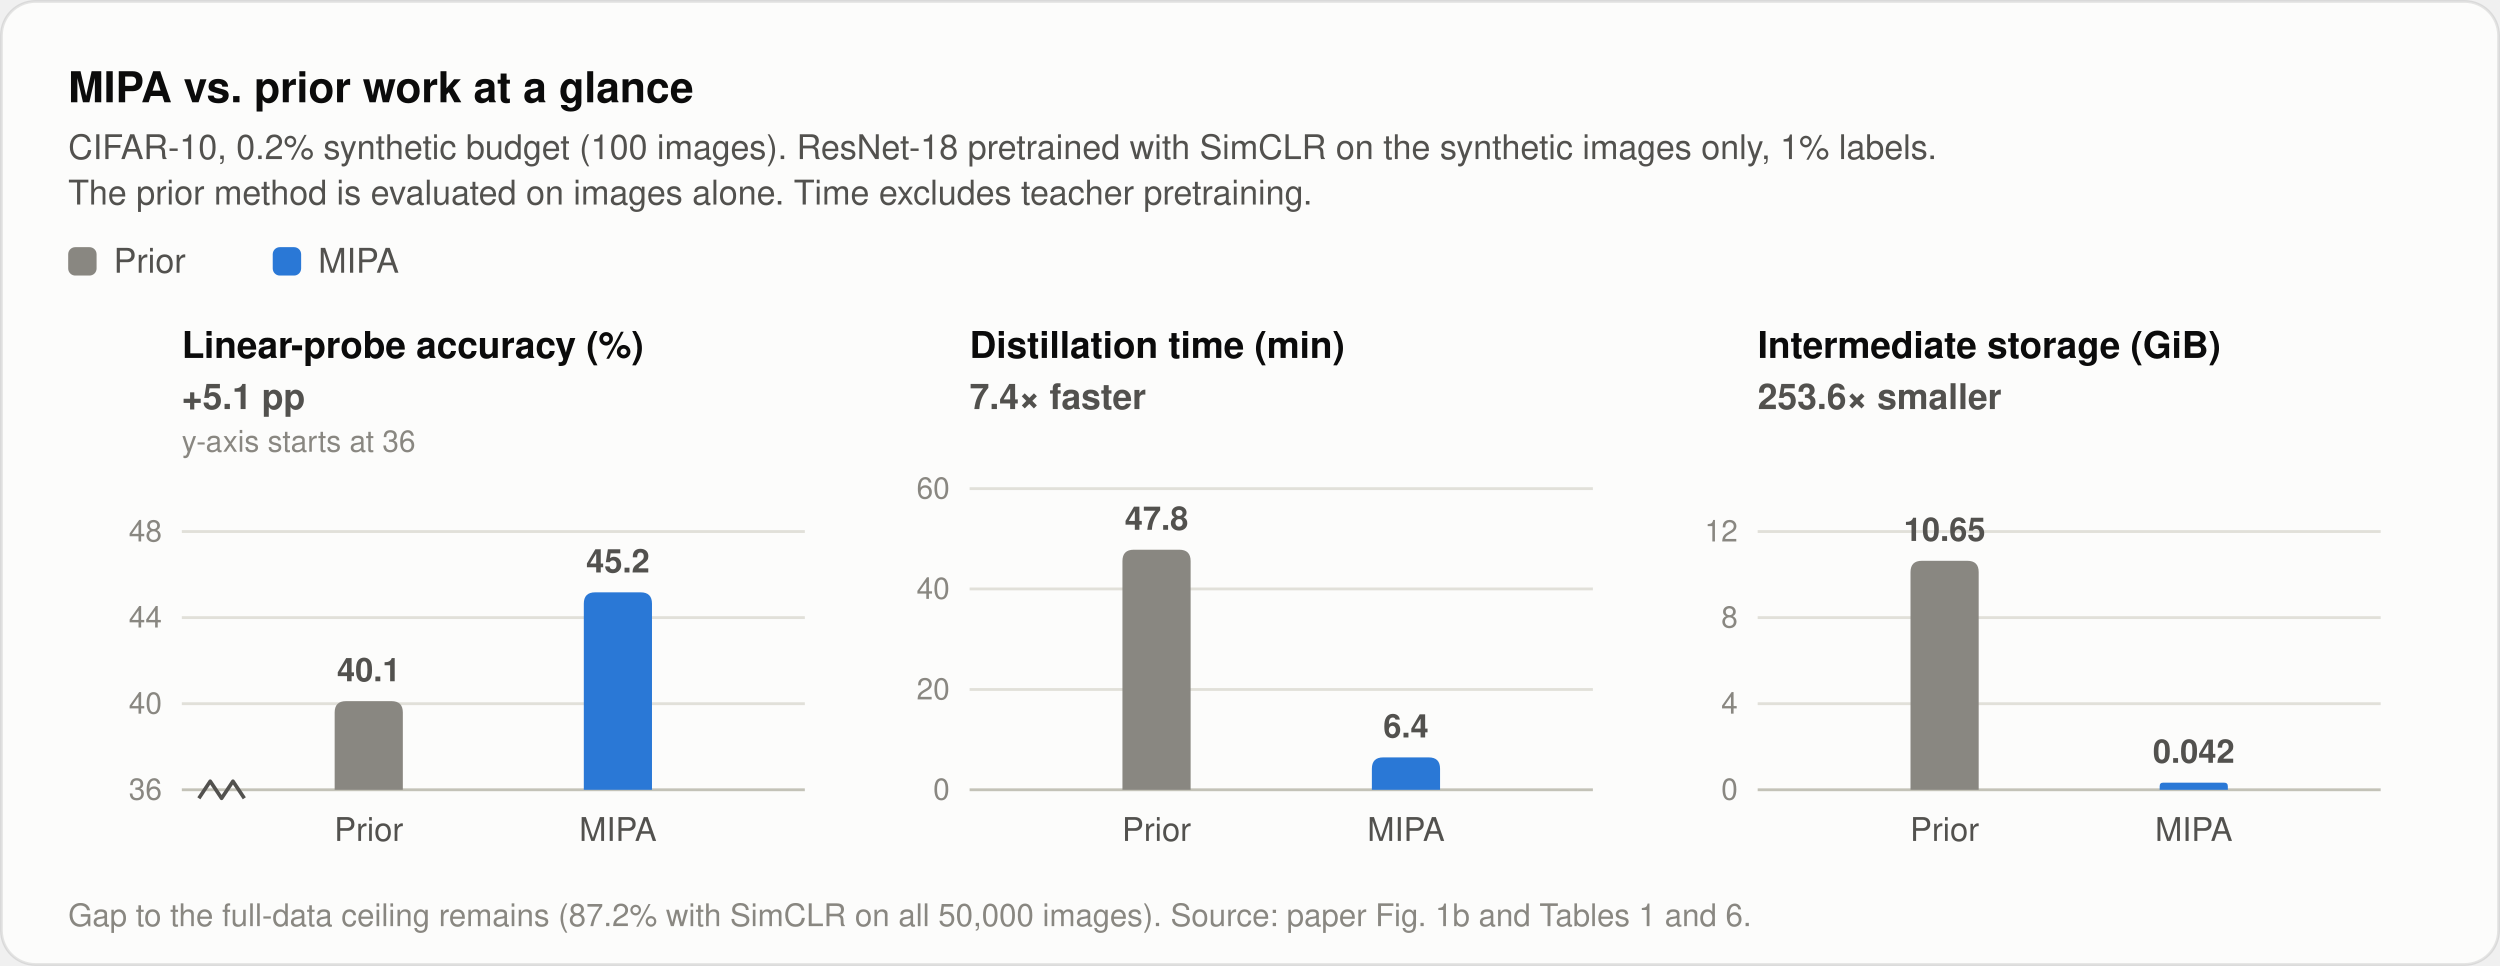
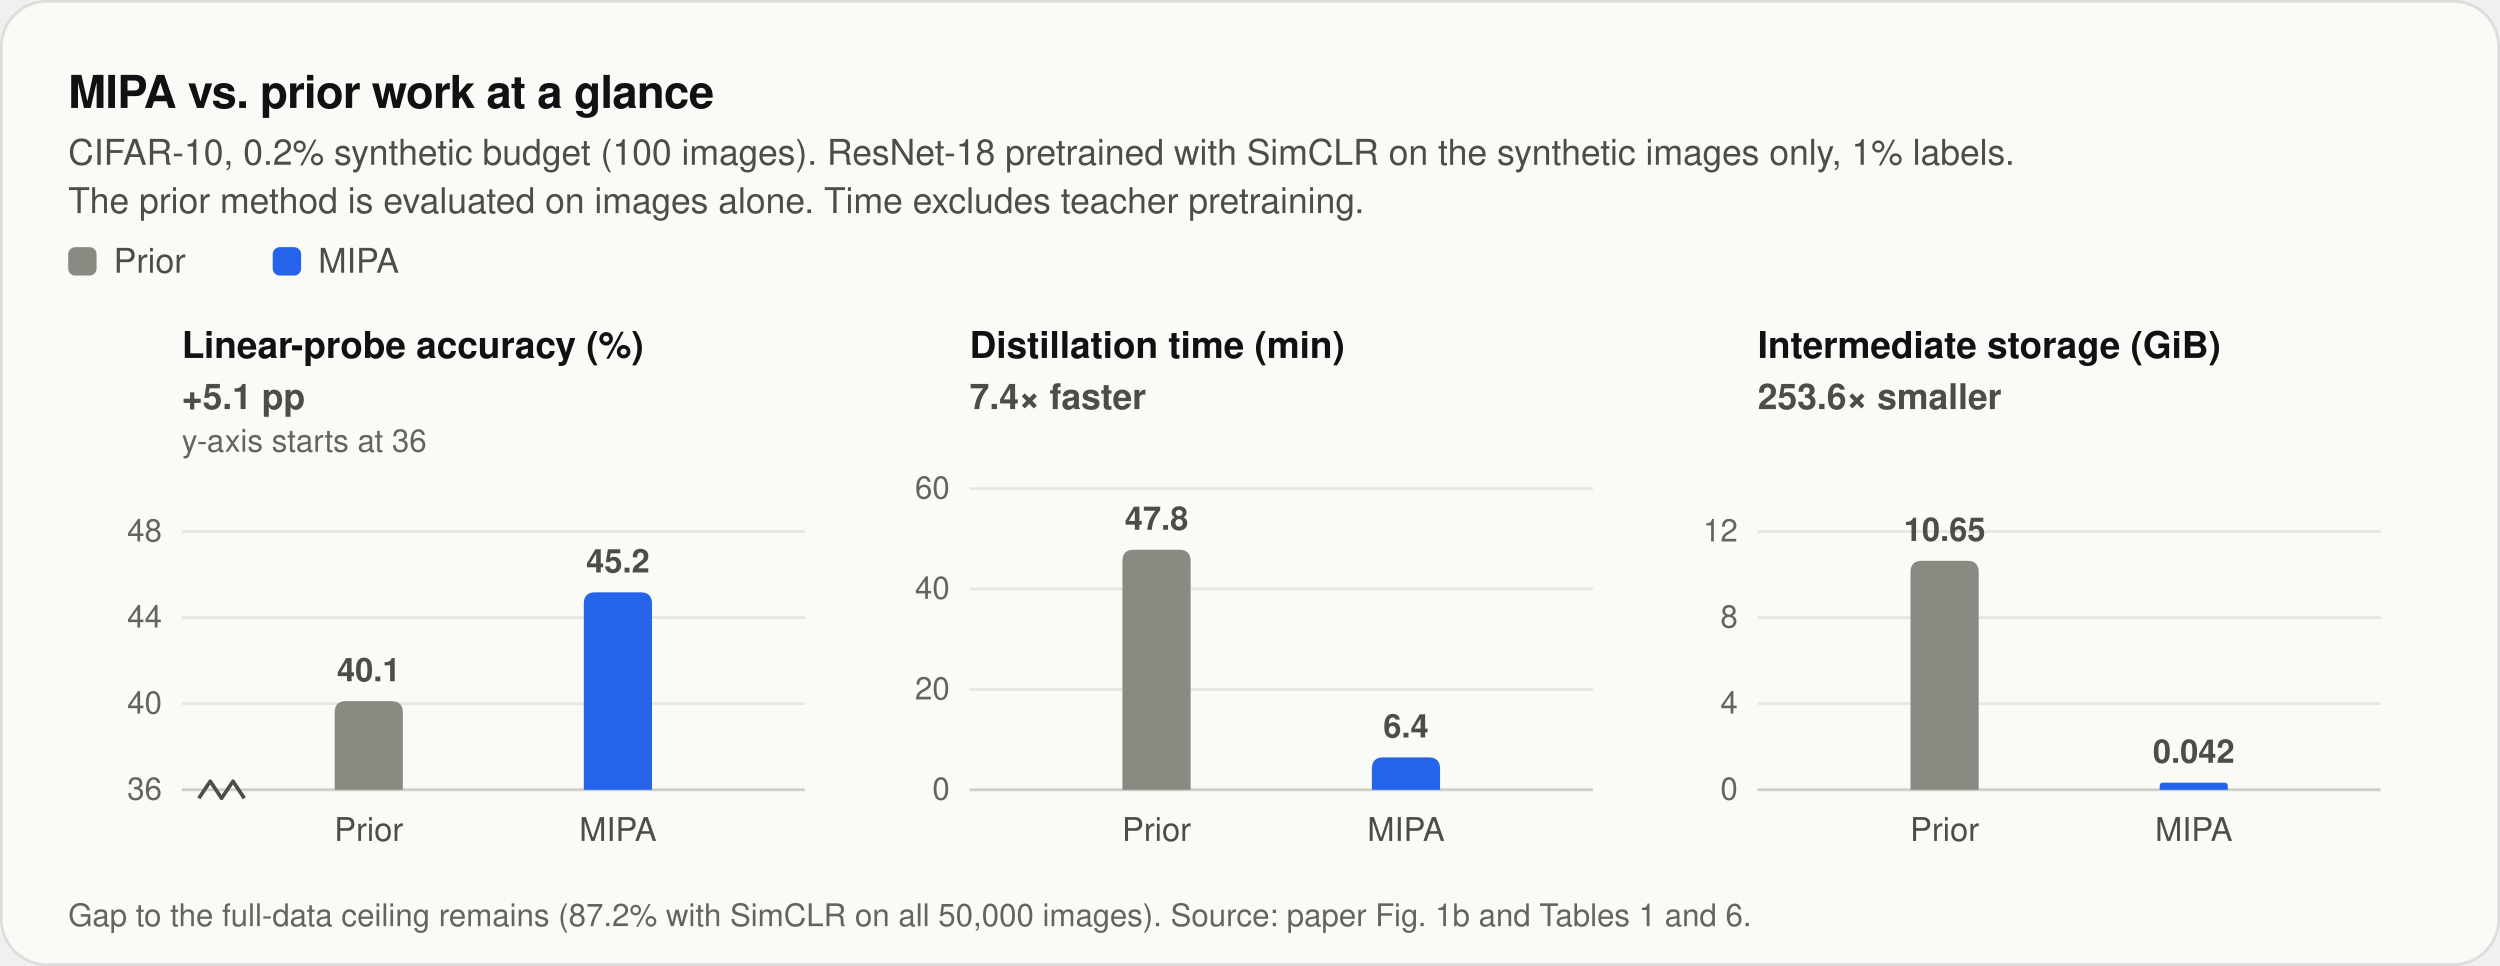
<svg xmlns="http://www.w3.org/2000/svg" viewBox="0 0 880 340" width="880" height="340" role="img" aria-label="MIPA versus the prior method on CIFAR-10 at a 0.2% budget: linear-probe accuracy 45.2 versus 40.1 percent, distillation time 6.4 versus 47.8 minutes, intermediate storage 0.042 versus 10.65 GiB">
-   <style>text{font-family:system-ui, -apple-system, 'Segoe UI', Helvetica, Arial, sans-serif}.onblue{fill:#fff}.plate{fill:#fff}.px{image-rendering:pixelated;image-rendering:crisp-edges}.surface{fill:#fcfcfb}.bd{stroke:#0b0b0b;stroke-opacity:.10}.ink{fill:#0b0b0b}.ink2{fill:#52514e}.muted{fill:#898781}.s-grid{stroke:#e1e0d9}.s-axis{stroke:#c3c2b7}.s-ink2{stroke:#52514e}.f-ink2{fill:#52514e}.blue{fill:#2a78d6}.s-blue{stroke:#2a78d6}.orange{fill:#eb6834}.gray{fill:#898781}.s-gray{stroke:#898781}.tile{fill:#0b0b0b;fill-opacity:.035;stroke:#0b0b0b;stroke-opacity:.14}.r0{fill:#cde2fb}.r1{fill:#b7d3f6}.r2{fill:#9ec5f4}.r3{fill:#86b6ef}.r4{fill:#6da7ec}.r5{fill:#5598e7}.r6{fill:#3987e5}.r7{fill:#2a78d6}.r8{fill:#256abf}.r9{fill:#1c5cab}.r10{fill:#184f95}.r11{fill:#104281}.r12{fill:#0d366b}@media (prefers-color-scheme: dark){.surface{fill:#1a1a19}.bd{stroke:#ffffff;stroke-opacity:.10}.ink{fill:#f0efec}.ink2{fill:#c3c2b7}.muted{fill:#898781}.s-grid{stroke:#2c2c2a}.s-axis{stroke:#383835}.s-ink2{stroke:#c3c2b7}.f-ink2{fill:#c3c2b7}.blue{fill:#3987e5}.s-blue{stroke:#3987e5}.orange{fill:#d95926}.gray{fill:#898781}.s-gray{stroke:#898781}.tile{fill:#ffffff;fill-opacity:.05;stroke:#ffffff;stroke-opacity:.14}.r0{fill:#0d366b}.r1{fill:#104281}.r2{fill:#184f95}.r3{fill:#1c5cab}.r4{fill:#256abf}.r5{fill:#2a78d6}.r6{fill:#3987e5}.r7{fill:#5598e7}.r8{fill:#6da7ec}.r9{fill:#86b6ef}.r10{fill:#9ec5f4}.r11{fill:#b7d3f6}.r12{fill:#cde2fb}}</style>
+   <style>text{font-family:system-ui, -apple-system, 'Segoe UI', Helvetica, Arial, sans-serif}.plate{fill:#fff}.px{image-rendering:pixelated;image-rendering:crisp-edges}.surface{fill:#fafaf7}.bd{stroke:#101112;stroke-opacity:.10}.ink{fill:#101112}.ink2{fill:#4d4c48}.muted{fill:#64635e}.s-grid{stroke:#e7e6e0}.s-axis{stroke:#cfcec7}.s-ink2{stroke:#4d4c48}.f-ink2{fill:#4d4c48}.blue{fill:#2563eb}.s-blue{stroke:#2563eb}.orange{fill:#c2410c}.gray{fill:#8a8982}.s-gray{stroke:#8a8982}.tile{fill:#101112;fill-opacity:.035;stroke:#101112;stroke-opacity:.14}.blk{fill:#f1f0eb;stroke:#101112;stroke-opacity:.10}.hl{fill:none;stroke:#ffffff;stroke-opacity:.9}.dot{fill:#77766f}.sh{opacity:.10}.onblue{fill:#ffffff}.cblue{color:#2563eb}.cink{color:#101112}.mk-g{fill:#8a8982}.mk-b{fill:#2563eb}.mk-w{fill:#4d4c48}.r0{fill:#cde2fb}.r1{fill:#b7d3f6}.r2{fill:#9ec5f4}.r3{fill:#86b6ef}.r4{fill:#6da7ec}.r5{fill:#5598e7}.r6{fill:#3987e5}.r7{fill:#2a78d6}.r8{fill:#256abf}.r9{fill:#1c5cab}.r10{fill:#184f95}.r11{fill:#104281}.r12{fill:#0d366b}@media (prefers-color-scheme: dark){.surface{fill:#131416}.bd{stroke:#ffffff;stroke-opacity:.10}.ink{fill:#f4f4f1}.ink2{fill:#c8c7c1}.muted{fill:#a09f98}.s-grid{stroke:#25262a}.s-axis{stroke:#34353a}.s-ink2{stroke:#c8c7c1}.f-ink2{fill:#c8c7c1}.blue{fill:#6aa5ff}.s-blue{stroke:#6aa5ff}.orange{fill:#fb923c}.gray{fill:#8b8a84}.s-gray{stroke:#8b8a84}.tile{fill:#ffffff;fill-opacity:.05;stroke:#ffffff;stroke-opacity:.14}.blk{fill:#1b1c1f;stroke:#ffffff;stroke-opacity:.10}.hl{fill:none;stroke:#ffffff;stroke-opacity:.07}.dot{fill:#b9b8b1}.sh{opacity:.45}.onblue{fill:#0b1220}.cblue{color:#6aa5ff}.cink{color:#f4f4f1}.mk-g{fill:#8b8a84}.mk-b{fill:#6aa5ff}.mk-w{fill:#c8c7c1}.r0{fill:#0d366b}.r1{fill:#104281}.r2{fill:#184f95}.r3{fill:#1c5cab}.r4{fill:#256abf}.r5{fill:#2a78d6}.r6{fill:#3987e5}.r7{fill:#5598e7}.r8{fill:#6da7ec}.r9{fill:#86b6ef}.r10{fill:#9ec5f4}.r11{fill:#b7d3f6}.r12{fill:#cde2fb}}@media (prefers-contrast: more){.bd{stroke-opacity:.55}.muted,.ink2{fill:#101112}.s-grid{stroke:#cfcec7}}@media (prefers-color-scheme: dark) and (prefers-contrast: more){.muted,.ink2{fill:#f4f4f1}.s-grid{stroke:#34353a}}</style>
  <defs />
-   <rect x="0.5" y="0.5" width="879.0" height="339.0" rx="12" class="surface bd" />
-   <text x="24.0" y="36.0" class="ink" font-size="15" font-weight="600" text-anchor="start">MIPA vs. prior work at a glance</text>
-   <text x="24.0" y="56.0" class="ink2" font-size="12" font-weight="400" text-anchor="start">CIFAR-10, 0.2% synthetic budget (100 images). ResNet-18 pretrained with SimCLR on the synthetic images only, 1% labels.</text>
-   <text x="24.0" y="72.0" class="ink2" font-size="12" font-weight="400" text-anchor="start">The prior method is evaluated on images alone. Time excludes teacher pretraining.</text>
+   <rect x="0.5" y="0.5" width="879.0" height="339.0" rx="16" class="surface bd" />
+   <text x="24.0" y="38.0" class="ink" font-size="16" font-weight="600" text-anchor="start" letter-spacing="-0.25">MIPA vs. prior work at a glance</text>
+   <text x="24.0" y="58.0" class="ink2" font-size="12.5" font-weight="400" text-anchor="start">CIFAR-10, 0.2% synthetic budget (100 images). ResNet-18 pretrained with SimCLR on the synthetic images only, 1% labels.</text>
+   <text x="24.0" y="75.0" class="ink2" font-size="12.5" font-weight="400" text-anchor="start">The prior method is evaluated on images alone. Time excludes teacher pretraining.</text>
  <rect x="24.0" y="87.0" width="10.0" height="10.0" rx="2.5" class="gray" />
  <text x="40.0" y="96.0" class="ink2" font-size="12" font-weight="400" text-anchor="start">Prior</text>
  <rect x="96.0" y="87.0" width="10.0" height="10.0" rx="2.5" class="blue" />
  <text x="112.0" y="96.0" class="ink2" font-size="12" font-weight="400" text-anchor="start">MIPA</text>
  <text x="64.0" y="126.0" class="ink" font-size="13" font-weight="600" text-anchor="start">Linear-probe accuracy (%)</text>
  <text x="64.0" y="144.0" class="ink2" font-size="12.5" font-weight="600" text-anchor="start">+5.1 pp</text>
-   <text x="64.0" y="159.0" class="muted" font-size="10.5" font-weight="400" text-anchor="start">y-axis starts at 36</text>
-   <text x="57.0" y="281.5" class="muted" font-size="10.5" font-weight="400" text-anchor="end">36</text>
+   <text x="64.0" y="159.0" class="muted" font-size="11" font-weight="400" text-anchor="start">y-axis starts at 36</text>
+   <text x="57.0" y="281.5" class="muted" font-size="11" font-weight="400" text-anchor="end">36</text>
  <line x1="64.0" y1="247.7" x2="283.3" y2="247.7" class="s-grid" stroke-width="1" />
-   <text x="57.0" y="251.2" class="muted" font-size="10.5" font-weight="400" text-anchor="end">40</text>
+   <text x="57.0" y="251.2" class="muted" font-size="11" font-weight="400" text-anchor="end">40</text>
  <line x1="64.0" y1="217.4" x2="283.3" y2="217.4" class="s-grid" stroke-width="1" />
-   <text x="57.0" y="220.9" class="muted" font-size="10.5" font-weight="400" text-anchor="end">44</text>
+   <text x="57.0" y="220.9" class="muted" font-size="11" font-weight="400" text-anchor="end">44</text>
  <line x1="64.0" y1="187.1" x2="283.3" y2="187.1" class="s-grid" stroke-width="1" />
-   <text x="57.0" y="190.6" class="muted" font-size="10.5" font-weight="400" text-anchor="end">48</text>
+   <text x="57.0" y="190.6" class="muted" font-size="11" font-weight="400" text-anchor="end">48</text>
  <line x1="64.0" y1="278.0" x2="283.3" y2="278.0" class="s-axis" stroke-width="1" />
  <path d="M70.0,281.0 l4,-6 l4,6 l4,-6 l4,6" fill="none" class="s-ink2" stroke-width="1.3" stroke-linejoin="round" />
  <path d="M117.8,278.0 V250.8 Q117.8,246.8 121.8,246.8 H137.8 Q141.8,246.8 141.8,250.8 V278.0 Z" class="gray" />
  <text x="129.8" y="239.8" class="ink2" font-size="11.5" font-weight="600" text-anchor="middle">40.1</text>
  <text x="129.8" y="296.0" class="ink2" font-size="11.5" font-weight="400" text-anchor="middle">Prior</text>
  <path d="M205.5,278.0 V212.5 Q205.5,208.5 209.5,208.5 H225.5 Q229.5,208.5 229.5,212.5 V278.0 Z" class="blue" />
  <text x="217.5" y="201.5" class="ink2" font-size="11.5" font-weight="600" text-anchor="middle">45.2</text>
  <text x="217.5" y="296.0" class="ink2" font-size="11.5" font-weight="400" text-anchor="middle">MIPA</text>
  <text x="341.3" y="126.0" class="ink" font-size="13" font-weight="600" text-anchor="start">Distillation time (min)</text>
  <text x="341.3" y="144.0" class="ink2" font-size="12.5" font-weight="600" text-anchor="start">7.4× faster</text>
-   <text x="334.3" y="281.5" class="muted" font-size="10.5" font-weight="400" text-anchor="end">0</text>
+   <text x="334.3" y="281.5" class="muted" font-size="11" font-weight="400" text-anchor="end">0</text>
  <line x1="341.3" y1="242.7" x2="560.7" y2="242.7" class="s-grid" stroke-width="1" />
-   <text x="334.3" y="246.2" class="muted" font-size="10.5" font-weight="400" text-anchor="end">20</text>
+   <text x="334.3" y="246.2" class="muted" font-size="11" font-weight="400" text-anchor="end">20</text>
  <line x1="341.3" y1="207.3" x2="560.7" y2="207.3" class="s-grid" stroke-width="1" />
-   <text x="334.3" y="210.8" class="muted" font-size="10.5" font-weight="400" text-anchor="end">40</text>
+   <text x="334.3" y="210.8" class="muted" font-size="11" font-weight="400" text-anchor="end">40</text>
  <line x1="341.3" y1="172.0" x2="560.7" y2="172.0" class="s-grid" stroke-width="1" />
-   <text x="334.3" y="175.5" class="muted" font-size="10.5" font-weight="400" text-anchor="end">60</text>
+   <text x="334.3" y="175.5" class="muted" font-size="11" font-weight="400" text-anchor="end">60</text>
  <line x1="341.3" y1="278.0" x2="560.7" y2="278.0" class="s-axis" stroke-width="1" />
  <path d="M395.1,278.0 V197.5 Q395.1,193.5 399.1,193.5 H415.1 Q419.1,193.5 419.1,197.5 V278.0 Z" class="gray" />
  <text x="407.1" y="186.5" class="ink2" font-size="11.5" font-weight="600" text-anchor="middle">47.8</text>
  <text x="407.1" y="296.0" class="ink2" font-size="11.5" font-weight="400" text-anchor="middle">Prior</text>
  <path d="M482.9,278.0 V270.6 Q482.9,266.6 486.9,266.6 H502.9 Q506.9,266.6 506.9,270.6 V278.0 Z" class="blue" />
  <text x="494.9" y="259.6" class="ink2" font-size="11.5" font-weight="600" text-anchor="middle">6.4</text>
  <text x="494.9" y="296.0" class="ink2" font-size="11.5" font-weight="400" text-anchor="middle">MIPA</text>
  <text x="618.7" y="126.0" class="ink" font-size="13" font-weight="600" text-anchor="start">Intermediate storage (GiB)</text>
  <text x="618.7" y="144.0" class="ink2" font-size="12.5" font-weight="600" text-anchor="start">253.6× smaller</text>
-   <text x="611.7" y="281.5" class="muted" font-size="10.5" font-weight="400" text-anchor="end">0</text>
+   <text x="611.7" y="281.5" class="muted" font-size="11" font-weight="400" text-anchor="end">0</text>
  <line x1="618.7" y1="247.7" x2="838.0" y2="247.7" class="s-grid" stroke-width="1" />
-   <text x="611.7" y="251.2" class="muted" font-size="10.5" font-weight="400" text-anchor="end">4</text>
+   <text x="611.7" y="251.2" class="muted" font-size="11" font-weight="400" text-anchor="end">4</text>
  <line x1="618.7" y1="217.4" x2="838.0" y2="217.4" class="s-grid" stroke-width="1" />
-   <text x="611.7" y="220.9" class="muted" font-size="10.5" font-weight="400" text-anchor="end">8</text>
+   <text x="611.7" y="220.9" class="muted" font-size="11" font-weight="400" text-anchor="end">8</text>
  <line x1="618.7" y1="187.1" x2="838.0" y2="187.1" class="s-grid" stroke-width="1" />
-   <text x="611.7" y="190.6" class="muted" font-size="10.5" font-weight="400" text-anchor="end">12</text>
+   <text x="611.7" y="190.6" class="muted" font-size="11" font-weight="400" text-anchor="end">12</text>
  <line x1="618.7" y1="278.0" x2="838.0" y2="278.0" class="s-axis" stroke-width="1" />
  <path d="M672.5,278.0 V201.4 Q672.5,197.4 676.5,197.4 H692.5 Q696.5,197.4 696.5,201.4 V278.0 Z" class="gray" />
  <text x="684.5" y="190.4" class="ink2" font-size="11.5" font-weight="600" text-anchor="middle">10.65</text>
  <text x="684.5" y="296.0" class="ink2" font-size="11.5" font-weight="400" text-anchor="middle">Prior</text>
  <path d="M760.2,278.0 V276.8 Q760.2,275.5 761.4,275.5 H782.9 Q784.2,275.5 784.2,276.8 V278.0 Z" class="blue" />
  <text x="772.2" y="268.5" class="ink2" font-size="11.5" font-weight="600" text-anchor="middle">0.042</text>
  <text x="772.2" y="296.0" class="ink2" font-size="11.5" font-weight="400" text-anchor="middle">MIPA</text>
  <text x="24.0" y="326.0" class="muted" font-size="11" font-weight="400" text-anchor="start">Gap to the full-data ceiling remains (87.2% with SimCLR on all 50,000 images). Source: paper Fig. 1b and Tables 1 and 6.</text>
</svg>
